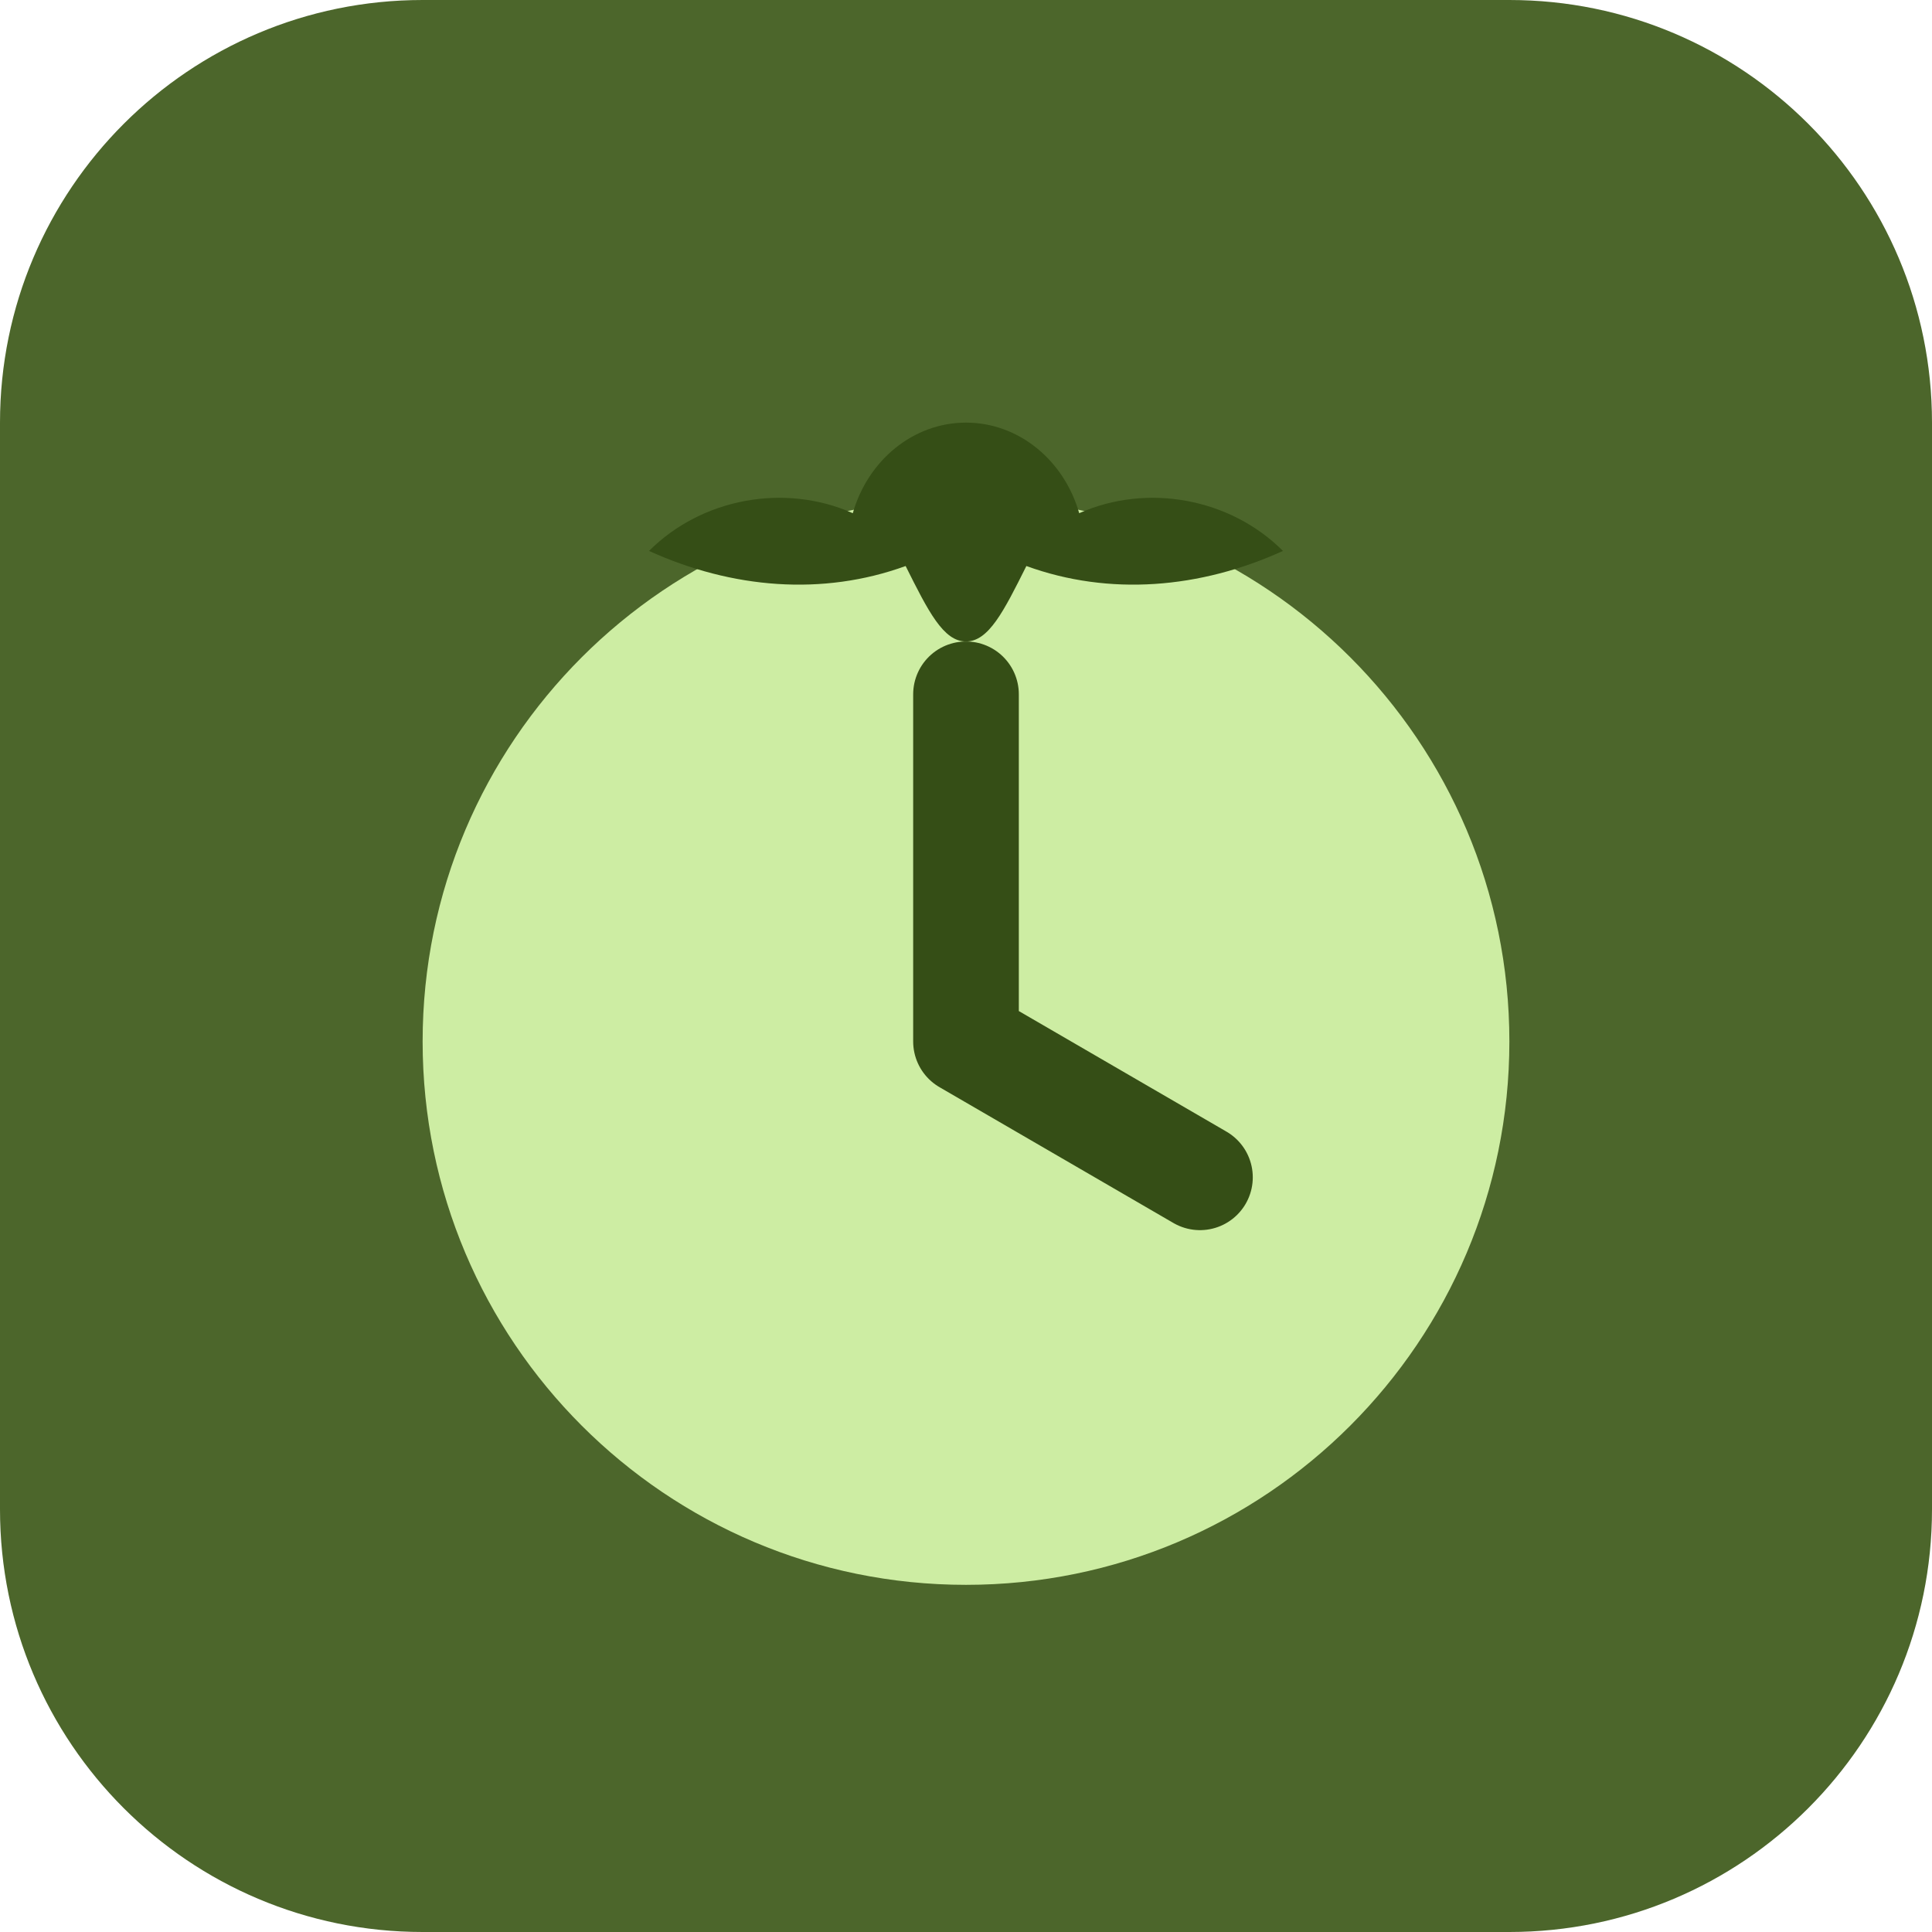
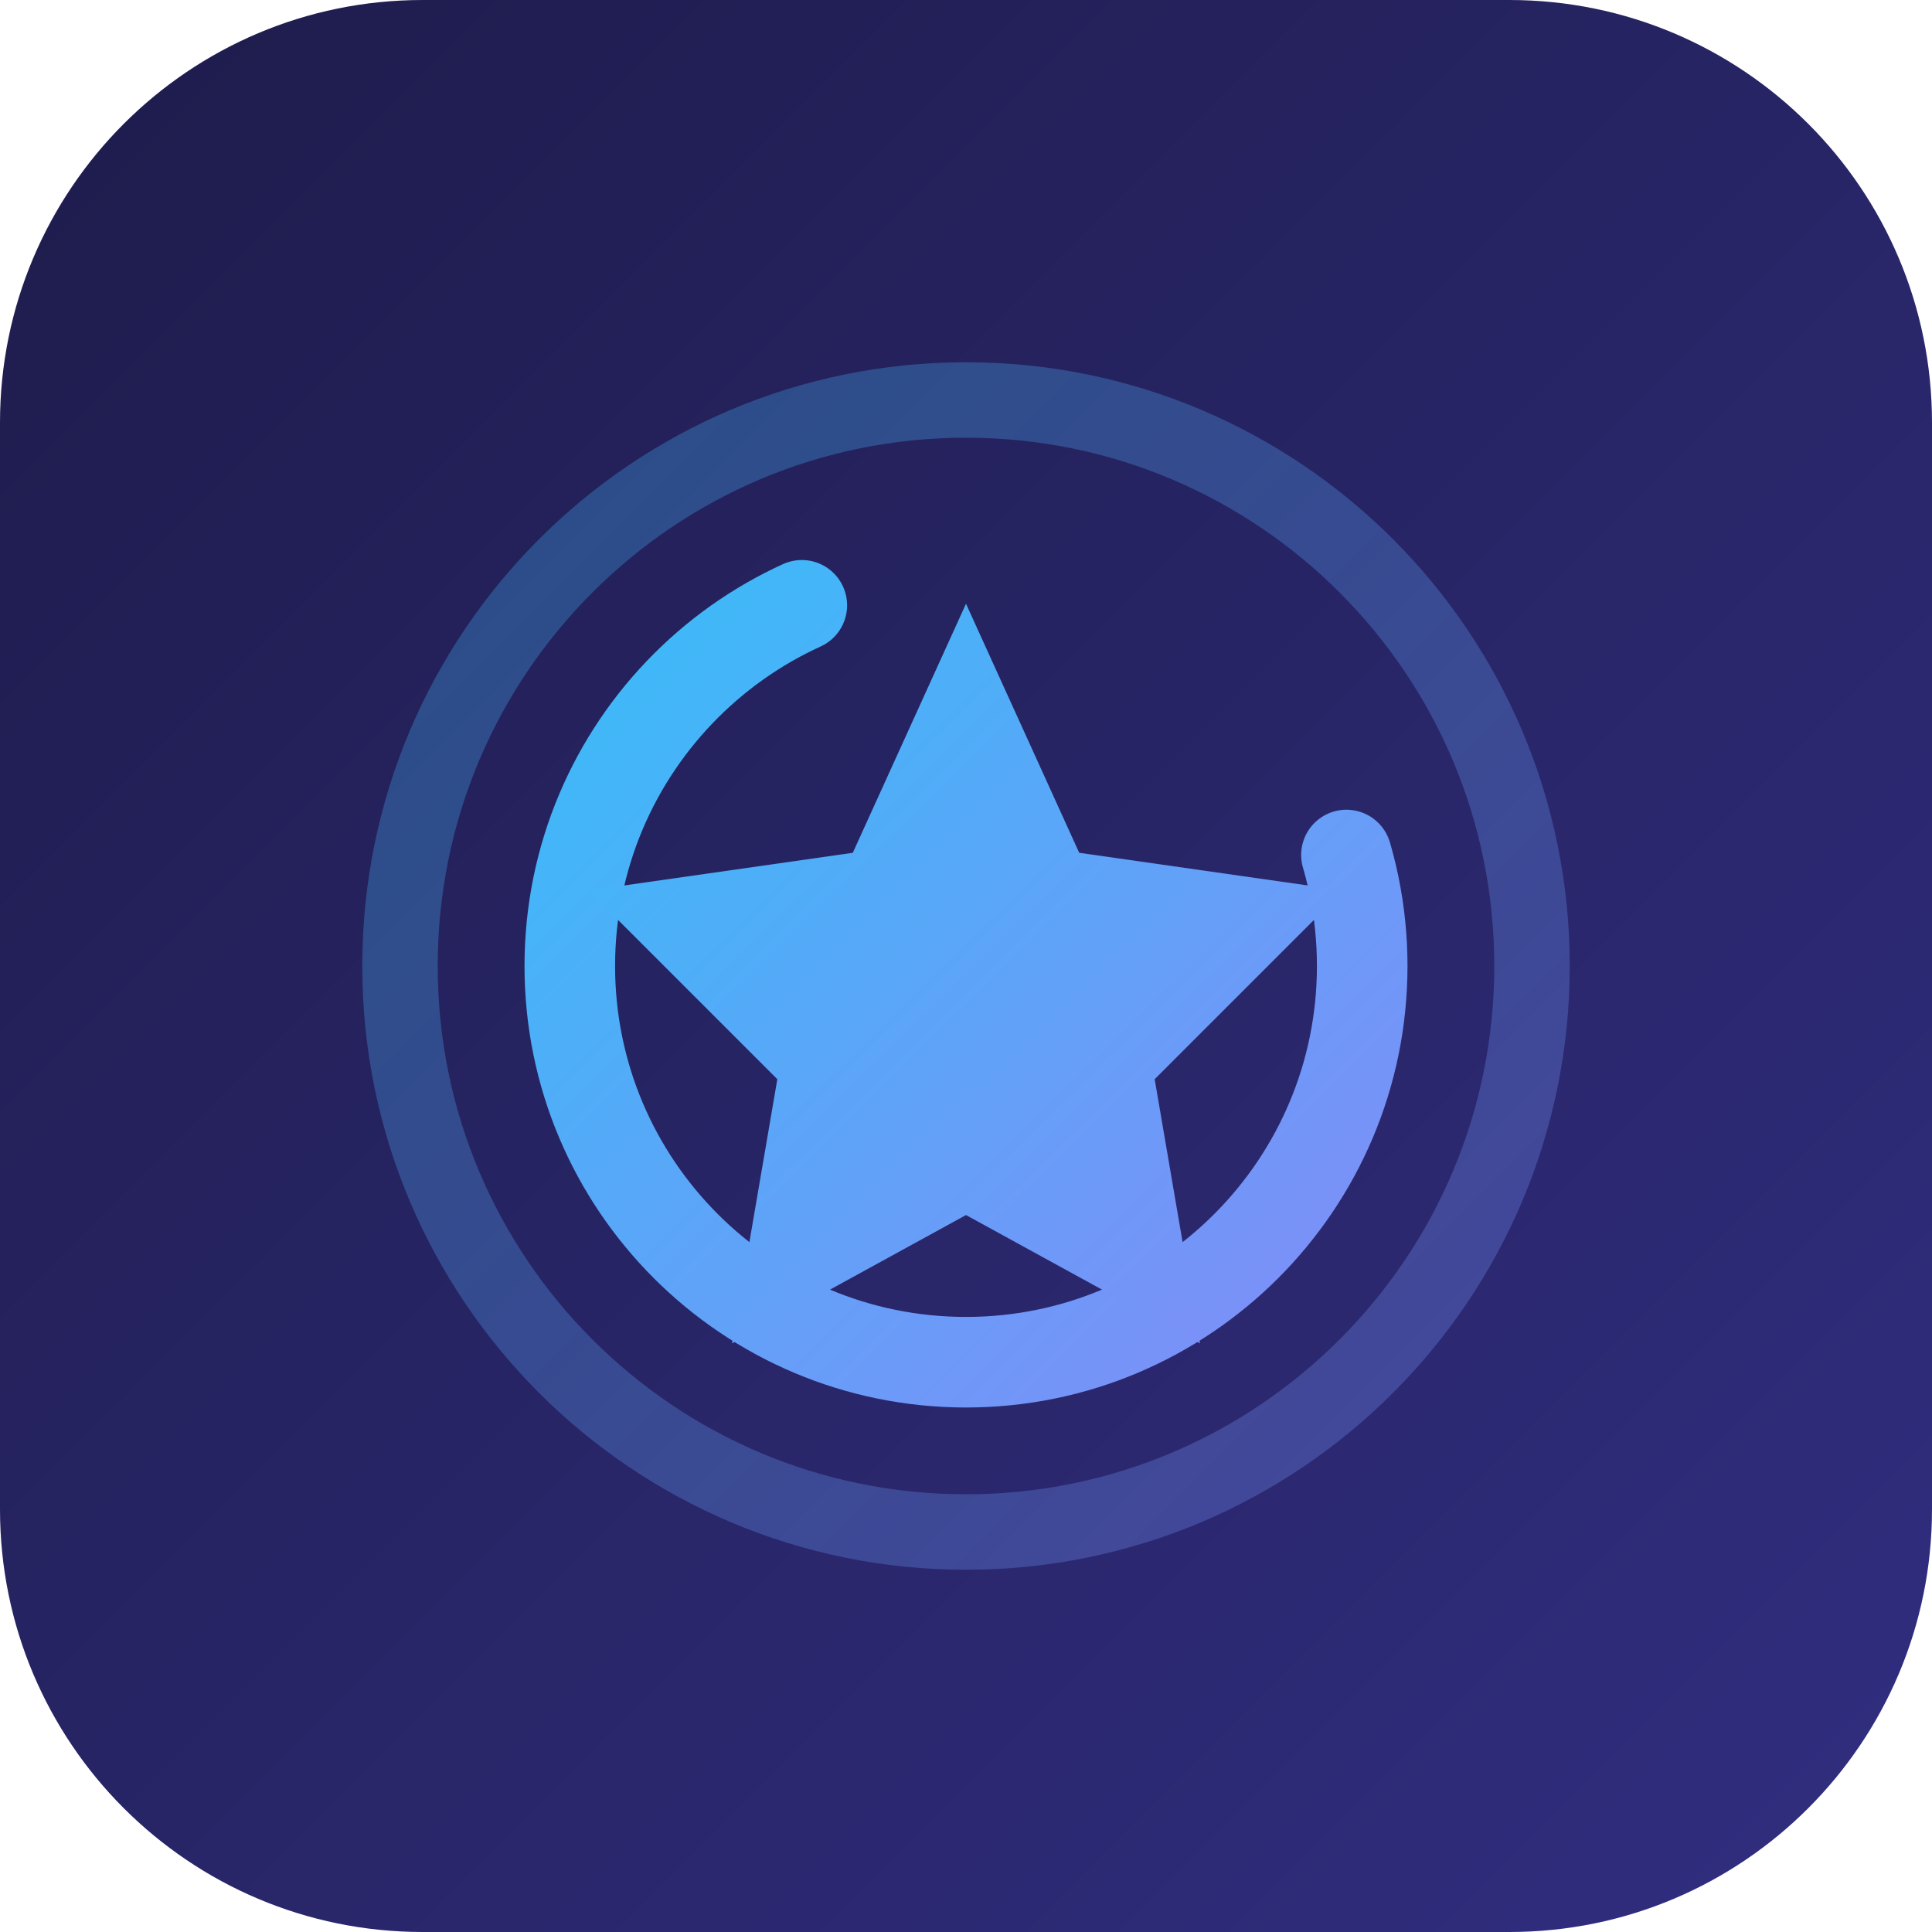
<svg xmlns="http://www.w3.org/2000/svg" viewBox="0 0 512 512">
-   <rect width="512" height="512" rx="112" fill="#4c662b" />
-   <circle cx="256" cy="276" r="144" fill="#cdeda3" />
-   <path d="M256 112c-14 0-26 10-30 24-18-8-40-4-54 10 22 10 46 12 68 4 6 12 10 20 16 20s10-8 16-20c22 8 46 6 68-4-14-14-36-18-54-10-4-14-16-24-30-24z" fill="#354e16" />
-   <path d="M256 184v92l62 36" fill="none" stroke="#354e16" stroke-width="28" stroke-linecap="round" stroke-linejoin="round" />
+   <defs>
+     <linearGradient id="bg" x1="0%" y1="0%" x2="100%" y2="100%">
+       <stop offset="0%" stop-color="#1e1b4b" />
+       <stop offset="100%" stop-color="#312e81" />
+     </linearGradient>
+     <linearGradient id="glow" x1="0%" y1="0%" x2="100%" y2="100%">
+       <stop offset="0%" stop-color="#38bdf8" />
+       <stop offset="100%" stop-color="#818cf8" />
+     </linearGradient>
+   </defs>
+   <rect width="512" height="512" rx="112" fill="url(#bg)" />
+   <circle cx="256" cy="256" r="150" fill="none" stroke="url(#glow)" stroke-width="20" stroke-opacity="0.3" />
+   <circle cx="256" cy="256" r="105" fill="none" stroke="url(#glow)" stroke-width="24" stroke-linecap="round" stroke-dasharray="450 180" />
+   <polygon points="256,160 286,226 356,236 306,286 318,356 256,322 194,356 206,286 156,236 226,226" fill="url(#glow)" />
</svg>
